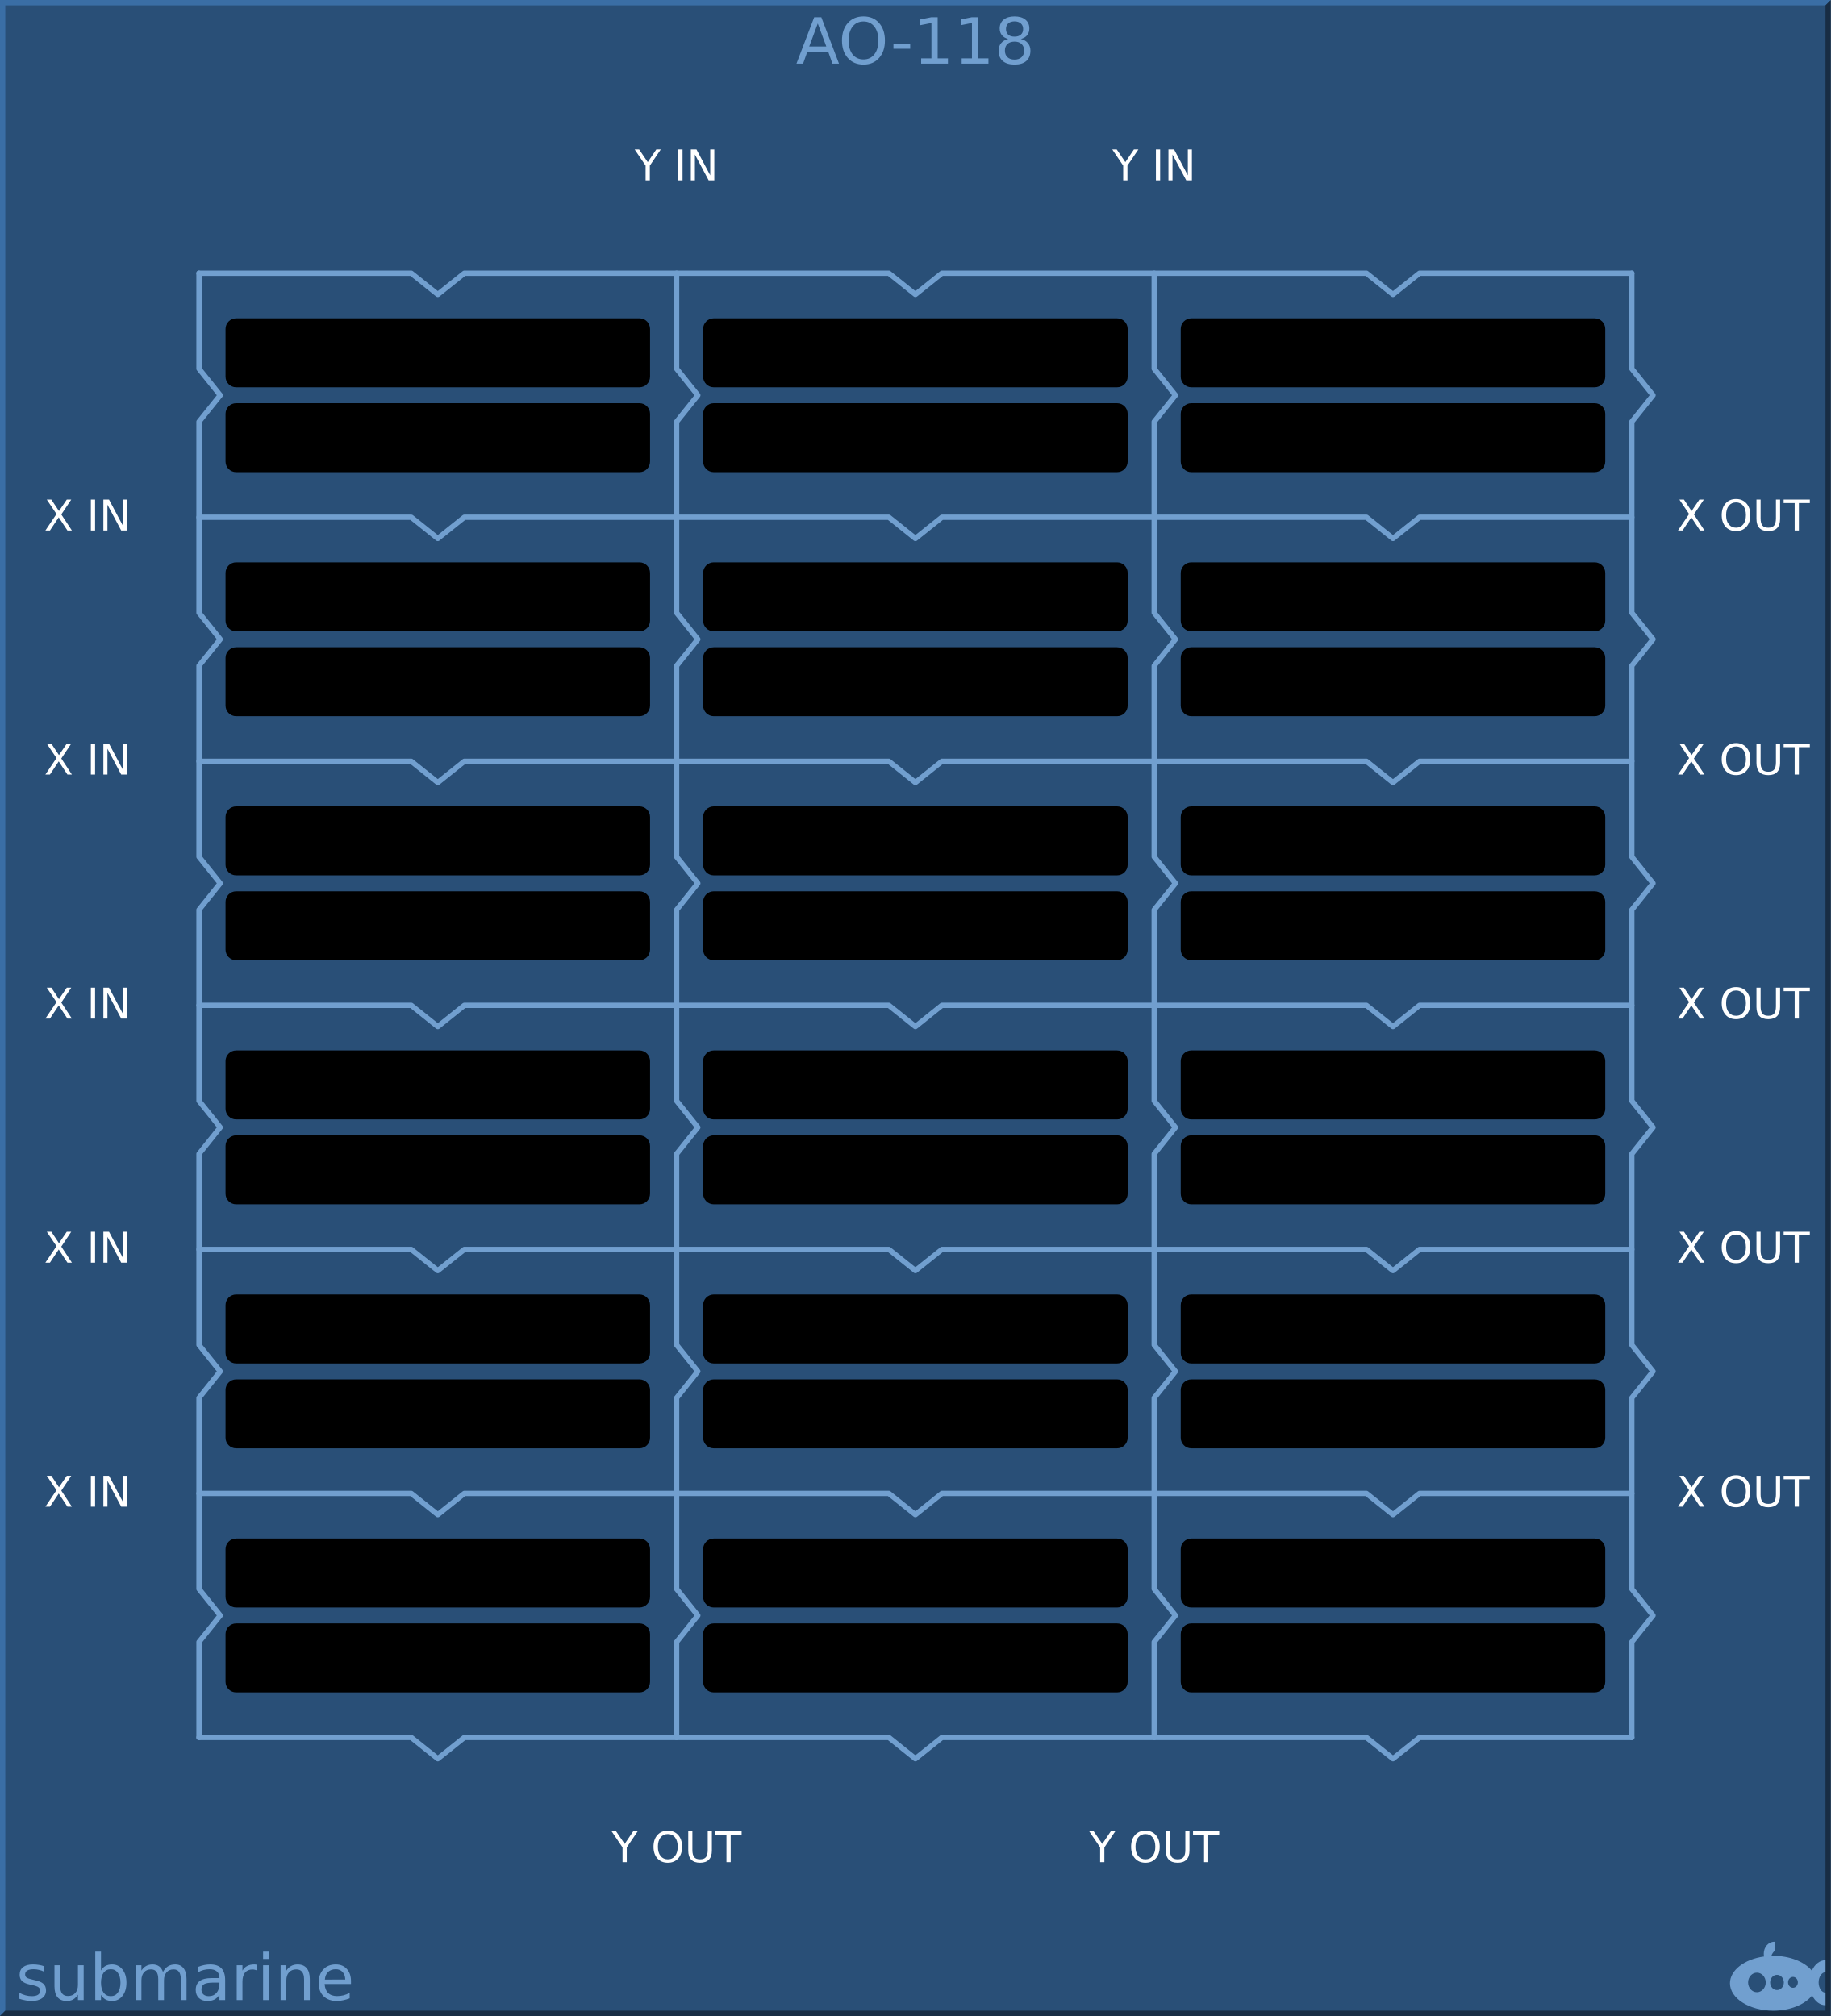
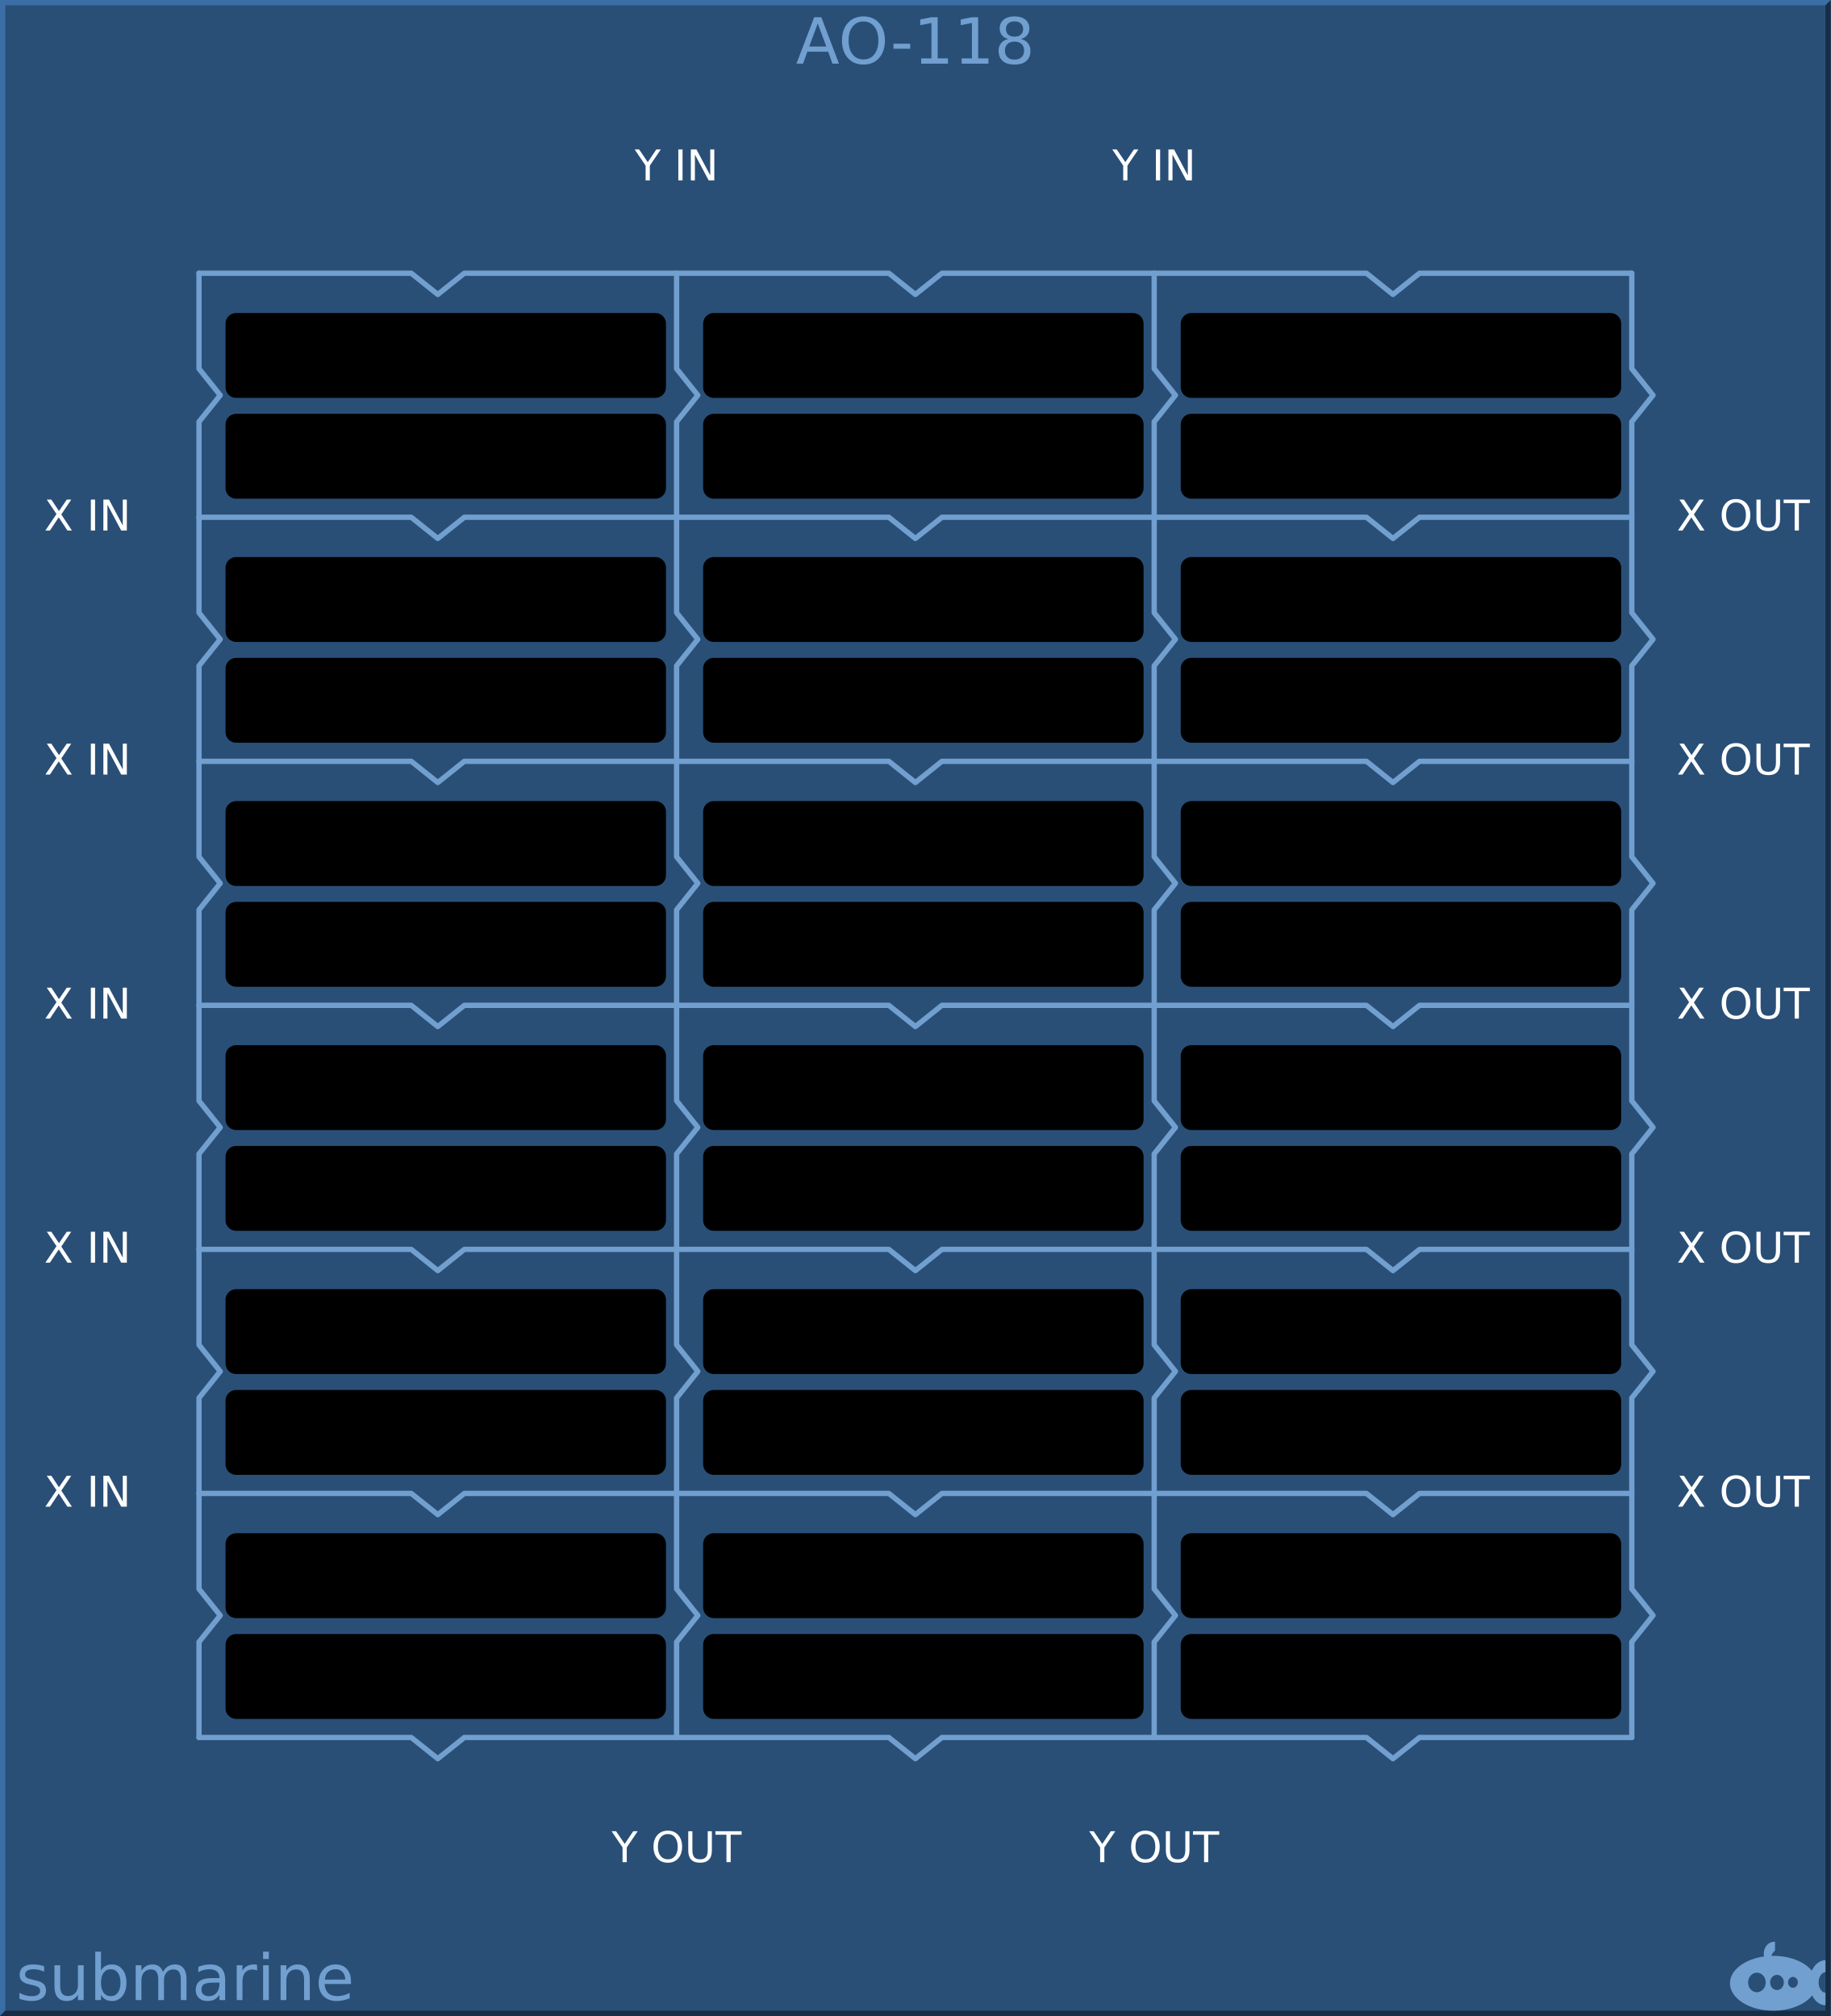
<svg xmlns="http://www.w3.org/2000/svg" width="345px" height="380px" version="1.1" id="svg4226">
  <g id="background">
    <rect x="0" y="0" width="345" height="380" style="fill:#294f77;stroke:none;" id="rect4255" />
    <path style="fill:#3a6ea5;fill-rule:nonzero;stroke:none" d="m 0 380 v -380 h 345 l -1 1 h -343 v 378 z" id="path4230" />
    <path style="fill:#182d44;fill-rule:nonzero;stroke:none" d="m 0 380 h 345 v -380 l -1 1 v 378 h -343 z" id="path4232" />
  </g>
  <g id="logo" fill="#719fcf" font-family="DejaVu Sans" font-size="12">
    <path d="m 334.354,366 a 1.985,2.252 0 0 0 -1.985,2.252 1.985,2.252 0 0 0 0.059,0.532 A 8.169,5.169 0 0 0 326,373.831 8.169,5.169 0 0 0 334.169,379 8.169,5.169 0 0 0 341.483,376.12 3.046,4.248 0 0 0 344,377.976 l 0,-2.358 a 1.338,1.945 0 0 1 -1.292,-1.942 1.338,1.945 0 0 1 1.292,-1.943 l 0,-2.254 a 3.046,4.248 0 0 0 -2.574,1.979 8.169,5.169 0 0 0 -7.257,-2.798 8.169,5.169 0 0 0 -0.373,0.012 1.754,2.047 0 0 1 0.696,-1.002 l 0,-1.666 A 1.985,2.252 0 0 0 334.354,366 Z m -3.277,5.835 a 1.662,1.843 0 0 1 1.662,1.843 1.662,1.843 0 0 1 -1.662,1.843 1.662,1.843 0 0 1 -1.661,-1.843 1.662,1.843 0 0 1 1.661,-1.843 z m 3.785,0.409 a 1.292,1.433 0 0 1 1.292,1.433 1.292,1.433 0 0 1 -1.292,1.433 1.292,1.433 0 0 1 -1.292,-1.433 1.292,1.433 0 0 1 1.292,-1.433 z m 3.009,0.389 a 0.923,1.024 0 0 1 0.923,1.024 0.923,1.024 0 0 1 -0.923,1.024 0.923,1.024 0 0 1 -0.923,-1.024 0.923,1.024 0 0 1 0.923,-1.024 z" id="path4136" />
    <text x="3" y="377" id="text4236">submarine</text>
    <text x="172.5" y="12" text-anchor="middle">AO-118</text>
  </g>
  <g id="group1" font-family="DejaVu Sans" font-size="8" stroke="#ffffff" stroke-width="1" stroke-linecap="round" stroke-linejoin="round" fill="none">
    <g stroke="#719fcf">
      <path d="m 37.5 51.5 h 40 l 5 4 l 5 -4 h 80 l 5 4 l 5 -4 h 80 l 5 4 l 5 -4 h 40" />
      <path d="m 37.5 97.5 h 40 l 5 4 l 5 -4 h 80 l 5 4 l 5 -4 h 80 l 5 4 l 5 -4 h 40" />
      <path d="m 37.5 143.5 h 40 l 5 4 l 5 -4 h 80 l 5 4 l 5 -4 h 80 l 5 4 l 5 -4 h 40" />
      <path d="m 37.5 189.5 h 40 l 5 4 l 5 -4 h 80 l 5 4 l 5 -4 h 80 l 5 4 l 5 -4 h 40" />
      <path d="m 37.5 235.5 h 40 l 5 4 l 5 -4 h 80 l 5 4 l 5 -4 h 80 l 5 4 l 5 -4 h 40" />
      <path d="m 37.5 281.5 h 40 l 5 4 l 5 -4 h 80 l 5 4 l 5 -4 h 80 l 5 4 l 5 -4 h 40" />
      <path d="m 37.5 327.5 h 40 l 5 4 l 5 -4 h 80 l 5 4 l 5 -4 h 80 l 5 4 l 5 -4 h 40" />
      <path d="m 37.5 51.5 v 18 l 4 5 l -4 5 v 36 l 4 5 l -4 5 v 36 l 4 5 l -4 5 v 36 l 4 5 l -4 5 v 36 l 4 5 l -4 5 v 36 l 4 5 l -4 5 v 18" />
      <path d="m 127.5 51.5 v 18 l 4 5 l -4 5 v 36 l 4 5 l -4 5 v 36 l 4 5 l -4 5 v 36 l 4 5 l -4 5 v 36 l 4 5 l -4 5 v 36 l 4 5 l -4 5 v 18" />
      <path d="m 217.5 51.5 v 18 l 4 5 l -4 5 v 36 l 4 5 l -4 5 v 36 l 4 5 l -4 5 v 36 l 4 5 l -4 5 v 36 l 4 5 l -4 5 v 36 l 4 5 l -4 5 v 18" />
      <path d="m 307.5 51.5 v 18 l 4 5 l -4 5 v 36 l 4 5 l -4 5 v 36 l 4 5 l -4 5 v 36 l 4 5 l -4 5 v 36 l 4 5 l -4 5 v 36 l 4 5 l -4 5 v 18" />
    </g>
    <g fill="#000000" stroke="none">
-       <rect x="42.5" y="60" width="80" height="13" rx="2" ry="2" />
-       <rect x="42.5" y="76" width="80" height="13" rx="2" ry="2" />
-       <rect x="42.5" y="106" width="80" height="13" rx="2" ry="2" />
-       <rect x="42.5" y="122" width="80" height="13" rx="2" ry="2" />
-       <rect x="42.5" y="152" width="80" height="13" rx="2" ry="2" />
-       <rect x="42.5" y="168" width="80" height="13" rx="2" ry="2" />
-       <rect x="42.5" y="198" width="80" height="13" rx="2" ry="2" />
-       <rect x="42.5" y="214" width="80" height="13" rx="2" ry="2" />
-       <rect x="42.5" y="244" width="80" height="13" rx="2" ry="2" />
-       <rect x="42.5" y="260" width="80" height="13" rx="2" ry="2" />
-       <rect x="42.5" y="290" width="80" height="13" rx="2" ry="2" />
-       <rect x="42.5" y="306" width="80" height="13" rx="2" ry="2" />
-       <rect x="132.5" y="60" width="80" height="13" rx="2" ry="2" />
-       <rect x="132.5" y="76" width="80" height="13" rx="2" ry="2" />
-       <rect x="132.5" y="106" width="80" height="13" rx="2" ry="2" />
-       <rect x="132.5" y="122" width="80" height="13" rx="2" ry="2" />
-       <rect x="132.5" y="152" width="80" height="13" rx="2" ry="2" />
-       <rect x="132.5" y="168" width="80" height="13" rx="2" ry="2" />
-       <rect x="132.5" y="198" width="80" height="13" rx="2" ry="2" />
-       <rect x="132.5" y="214" width="80" height="13" rx="2" ry="2" />
-       <rect x="132.5" y="244" width="80" height="13" rx="2" ry="2" />
-       <rect x="132.5" y="260" width="80" height="13" rx="2" ry="2" />
-       <rect x="132.5" y="290" width="80" height="13" rx="2" ry="2" />
-       <rect x="132.5" y="306" width="80" height="13" rx="2" ry="2" />
-       <rect x="222.5" y="60" width="80" height="13" rx="2" ry="2" />
-       <rect x="222.5" y="76" width="80" height="13" rx="2" ry="2" />
-       <rect x="222.5" y="106" width="80" height="13" rx="2" ry="2" />
-       <rect x="222.5" y="122" width="80" height="13" rx="2" ry="2" />
-       <rect x="222.5" y="152" width="80" height="13" rx="2" ry="2" />
-       <rect x="222.5" y="168" width="80" height="13" rx="2" ry="2" />
-       <rect x="222.5" y="198" width="80" height="13" rx="2" ry="2" />
-       <rect x="222.5" y="214" width="80" height="13" rx="2" ry="2" />
-       <rect x="222.5" y="244" width="80" height="13" rx="2" ry="2" />
-       <rect x="222.5" y="260" width="80" height="13" rx="2" ry="2" />
-       <rect x="222.5" y="290" width="80" height="13" rx="2" ry="2" />
-       <rect x="222.5" y="306" width="80" height="13" rx="2" ry="2" />
+       <rect x="42.5" y="59" width="83" height="16" rx="2" ry="2" />
+       <rect x="42.5" y="78" width="83" height="16" rx="2" ry="2" />
+       <rect x="42.5" y="105" width="83" height="16" rx="2" ry="2" />
+       <rect x="42.5" y="124" width="83" height="16" rx="2" ry="2" />
+       <rect x="42.5" y="151" width="83" height="16" rx="2" ry="2" />
+       <rect x="42.5" y="170" width="83" height="16" rx="2" ry="2" />
+       <rect x="42.5" y="197" width="83" height="16" rx="2" ry="2" />
+       <rect x="42.5" y="216" width="83" height="16" rx="2" ry="2" />
+       <rect x="42.5" y="243" width="83" height="16" rx="2" ry="2" />
+       <rect x="42.5" y="262" width="83" height="16" rx="2" ry="2" />
+       <rect x="42.5" y="289" width="83" height="16" rx="2" ry="2" />
+       <rect x="42.5" y="308" width="83" height="16" rx="2" ry="2" />
+       <rect x="132.5" y="59" width="83" height="16" rx="2" ry="2" />
+       <rect x="132.5" y="78" width="83" height="16" rx="2" ry="2" />
+       <rect x="132.5" y="105" width="83" height="16" rx="2" ry="2" />
+       <rect x="132.5" y="124" width="83" height="16" rx="2" ry="2" />
+       <rect x="132.5" y="151" width="83" height="16" rx="2" ry="2" />
+       <rect x="132.5" y="170" width="83" height="16" rx="2" ry="2" />
+       <rect x="132.5" y="197" width="83" height="16" rx="2" ry="2" />
+       <rect x="132.5" y="216" width="83" height="16" rx="2" ry="2" />
+       <rect x="132.5" y="243" width="83" height="16" rx="2" ry="2" />
+       <rect x="132.5" y="262" width="83" height="16" rx="2" ry="2" />
+       <rect x="132.5" y="289" width="83" height="16" rx="2" ry="2" />
+       <rect x="132.5" y="308" width="83" height="16" rx="2" ry="2" />
+       <rect x="222.5" y="59" width="83" height="16" rx="2" ry="2" />
+       <rect x="222.5" y="78" width="83" height="16" rx="2" ry="2" />
+       <rect x="222.5" y="105" width="83" height="16" rx="2" ry="2" />
+       <rect x="222.5" y="124" width="83" height="16" rx="2" ry="2" />
+       <rect x="222.5" y="151" width="83" height="16" rx="2" ry="2" />
+       <rect x="222.5" y="170" width="83" height="16" rx="2" ry="2" />
+       <rect x="222.5" y="197" width="83" height="16" rx="2" ry="2" />
+       <rect x="222.5" y="216" width="83" height="16" rx="2" ry="2" />
+       <rect x="222.5" y="243" width="83" height="16" rx="2" ry="2" />
+       <rect x="222.5" y="262" width="83" height="16" rx="2" ry="2" />
+       <rect x="222.5" y="289" width="83" height="16" rx="2" ry="2" />
+       <rect x="222.5" y="308" width="83" height="16" rx="2" ry="2" />
    </g>
    <g fill="#ffffff" stroke="none">
      <text x="16.5" y="100" text-anchor="middle">X IN</text>
      <text x="16.5" y="146" text-anchor="middle">X IN</text>
      <text x="16.5" y="192" text-anchor="middle">X IN</text>
      <text x="16.5" y="238" text-anchor="middle">X IN</text>
      <text x="16.5" y="284" text-anchor="middle">X IN</text>
      <text x="328.5" y="100" text-anchor="middle">X OUT</text>
      <text x="328.5" y="146" text-anchor="middle">X OUT</text>
      <text x="328.5" y="192" text-anchor="middle">X OUT</text>
      <text x="328.5" y="238" text-anchor="middle">X OUT</text>
      <text x="328.5" y="284" text-anchor="middle">X OUT</text>
      <text x="127.5" y="34" text-anchor="middle">Y IN</text>
      <text x="127.5" y="351" text-anchor="middle">Y OUT</text>
      <text x="217.5" y="34" text-anchor="middle">Y IN</text>
      <text x="217.5" y="351" text-anchor="middle">Y OUT</text>
    </g>
  </g>
</svg>
